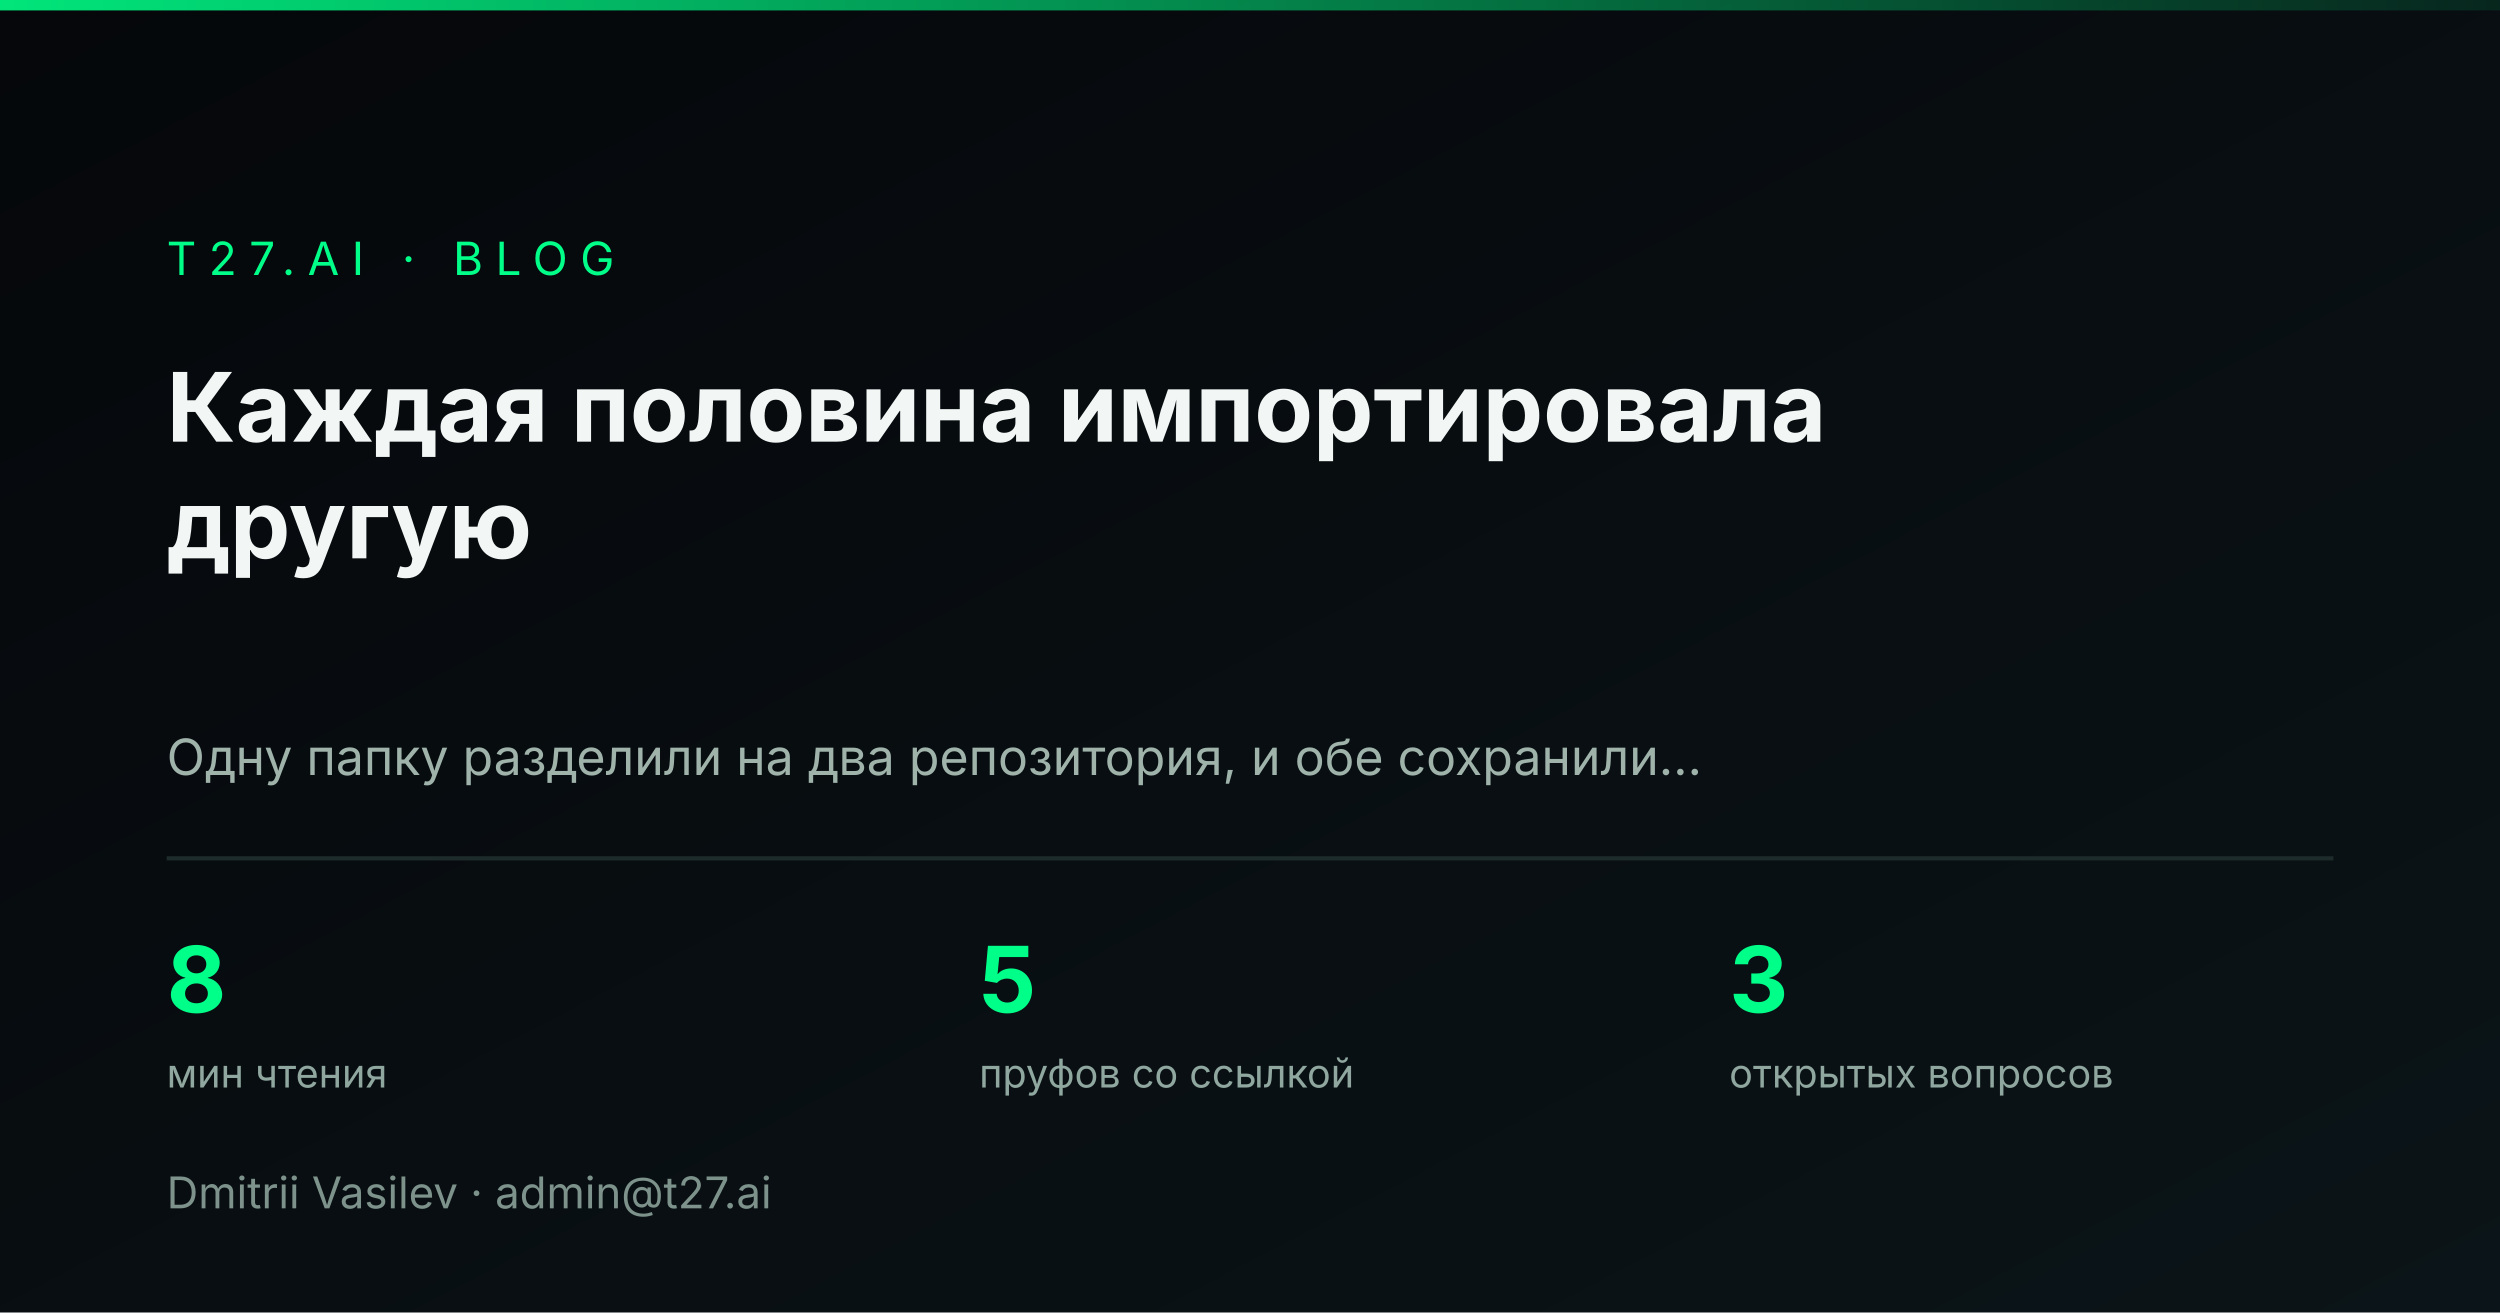
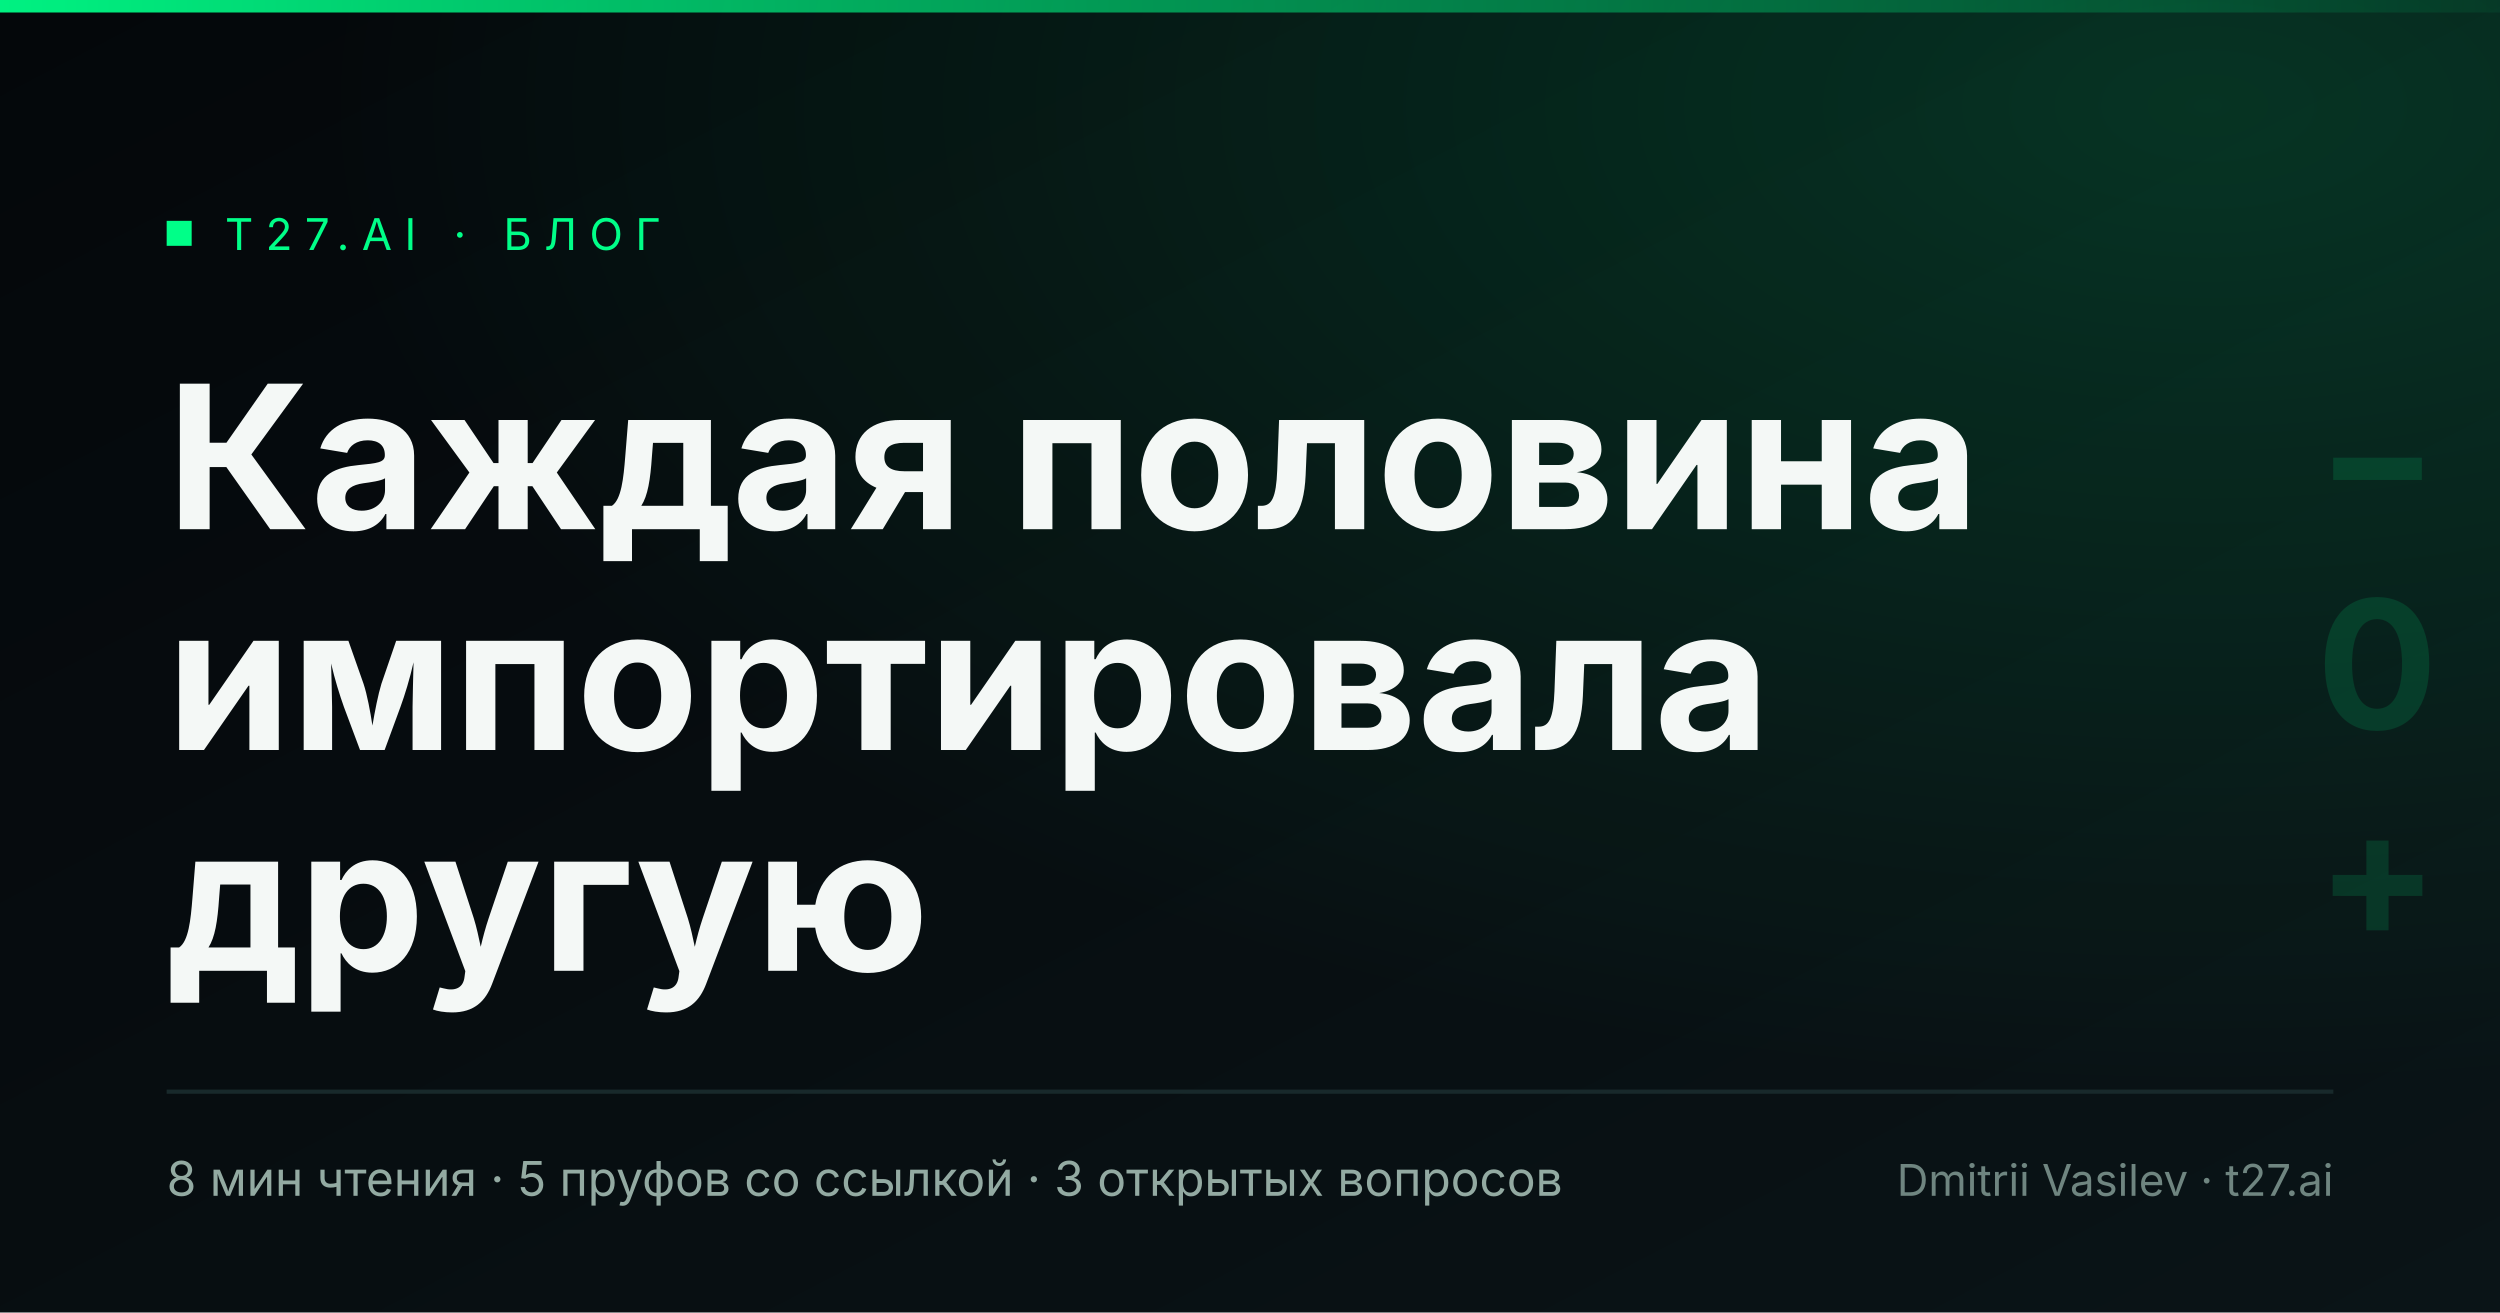
<svg xmlns="http://www.w3.org/2000/svg" width="1200" height="630" viewBox="0 0 1200 630" role="img" aria-label="Каждая половина импортировала другую">
  <defs>
    <linearGradient id="bg" x1="0" y1="0" x2="1" y2="1">
-       <stop offset="0%" stop-color="#05070a" />
-       <stop offset="100%" stop-color="#0b1418" />
+       <stop offset="0%" stop-color="#04070a" />
+       <stop offset="100%" stop-color="#0a1417" />
    </linearGradient>
+     <radialGradient id="halo" cx="0.88" cy="0.08" r="0.75">
+       <stop offset="0%" stop-color="#00ff88" stop-opacity="0.16" />
+       <stop offset="100%" stop-color="#00ff88" stop-opacity="0" />
+     </radialGradient>
    <linearGradient id="glow" x1="0" y1="0" x2="1" y2="0">
-       <stop offset="0%" stop-color="#00ff88" stop-opacity="0.9" />
-       <stop offset="100%" stop-color="#00ff88" stop-opacity="0.1" />
+       <stop offset="0%" stop-color="#00ff88" stop-opacity="0.95" />
+       <stop offset="100%" stop-color="#00ff88" stop-opacity="0.06" />
    </linearGradient>
  </defs>
  <rect width="1200" height="630" fill="url(#bg)" />
-   <rect x="0" y="0" width="1200" height="5" fill="url(#glow)" />
-   <text x="80" y="132" font-family="Inter,Helvetica,Arial,sans-serif" font-size="22" fill="#00ff88" letter-spacing="6">T27.AI · BLOG</text>
-   <text x="80" y="212" font-family="Inter,Helvetica,Arial,sans-serif" font-size="46" font-weight="700" fill="#f2f6f4">Каждая половина импортировала</text>
-   <text x="80" y="268" font-family="Inter,Helvetica,Arial,sans-serif" font-size="46" font-weight="700" fill="#f2f6f4">другую</text>
-   <text x="80" y="372" font-family="Inter,Helvetica,Arial,sans-serif" font-size="24" fill="#9fb3ab">Одну папку разделили на два репозитория, и обе сохранили…</text>
-   <text x="80" y="486" font-family="Inter,Helvetica,Arial,sans-serif" font-size="44" font-weight="700" fill="#00ff88">8</text>
-   <text x="80" y="522" font-family="Inter,Helvetica,Arial,sans-serif" font-size="19" fill="#8fa79f">мин чтения</text>
-   <text x="470" y="486" font-family="Inter,Helvetica,Arial,sans-serif" font-size="44" font-weight="700" fill="#00ff88">5</text>
-   <text x="470" y="522" font-family="Inter,Helvetica,Arial,sans-serif" font-size="19" fill="#8fa79f">пруфов со ссылкой</text>
-   <text x="830" y="486" font-family="Inter,Helvetica,Arial,sans-serif" font-size="44" font-weight="700" fill="#00ff88">3</text>
-   <text x="830" y="522" font-family="Inter,Helvetica,Arial,sans-serif" font-size="19" fill="#8fa79f">открытых вопросов</text>
-   <text x="80" y="580" font-family="Inter,Helvetica,Arial,sans-serif" font-size="21" fill="#7d928b">Dmitrii Vasilev · admin@t27.ai</text>
-   <line x1="80" y1="412" x2="1120" y2="412" stroke="#1d2b2a" stroke-width="2" />
+   <rect width="1200" height="630" fill="url(#halo)" />
+   <text x="1112" y="250" font-family="Inter,Helvetica,Arial,sans-serif" font-size="86" font-weight="700" fill="#00ff88" opacity="0.13">−</text>
+   <text x="1112" y="350" font-family="Inter,Helvetica,Arial,sans-serif" font-size="86" font-weight="700" fill="#00ff88" opacity="0.13">0</text>
+   <text x="1112" y="450" font-family="Inter,Helvetica,Arial,sans-serif" font-size="86" font-weight="700" fill="#00ff88" opacity="0.13">+</text>
+   <rect x="0" y="0" width="1200" height="6" fill="url(#glow)" />
+   <rect x="80" y="106" width="12" height="12" fill="#00ff88" />
+   <text x="108" y="120" font-family="Inter,Helvetica,Arial,sans-serif" font-size="21" letter-spacing="6" fill="#00ff88">T27.AI · БЛОГ</text>
+   <text x="80" y="254" font-family="Inter,Helvetica,Arial,sans-serif" font-size="96" font-weight="700" fill="#f4f8f6">Каждая половина</text>
+   <text x="80" y="360" font-family="Inter,Helvetica,Arial,sans-serif" font-size="96" font-weight="700" fill="#f4f8f6">импортировала</text>
+   <text x="80" y="466" font-family="Inter,Helvetica,Arial,sans-serif" font-size="96" font-weight="700" fill="#f4f8f6">другую</text>
+   <line x1="80" y1="524" x2="1120" y2="524" stroke="#18292b" stroke-width="2" />
+   <text x="80" y="574" font-family="Inter,Helvetica,Arial,sans-serif" font-size="23" fill="#93aaa2">8 мин чтения  ·  5 пруфов со ссылкой  ·  3 открытых вопросов</text>
+   <text x="1120" y="574" text-anchor="end" font-family="Inter,Helvetica,Arial,sans-serif" font-size="21" fill="#6f8580">Dmitrii Vasilev · t27.ai</text>
</svg>
